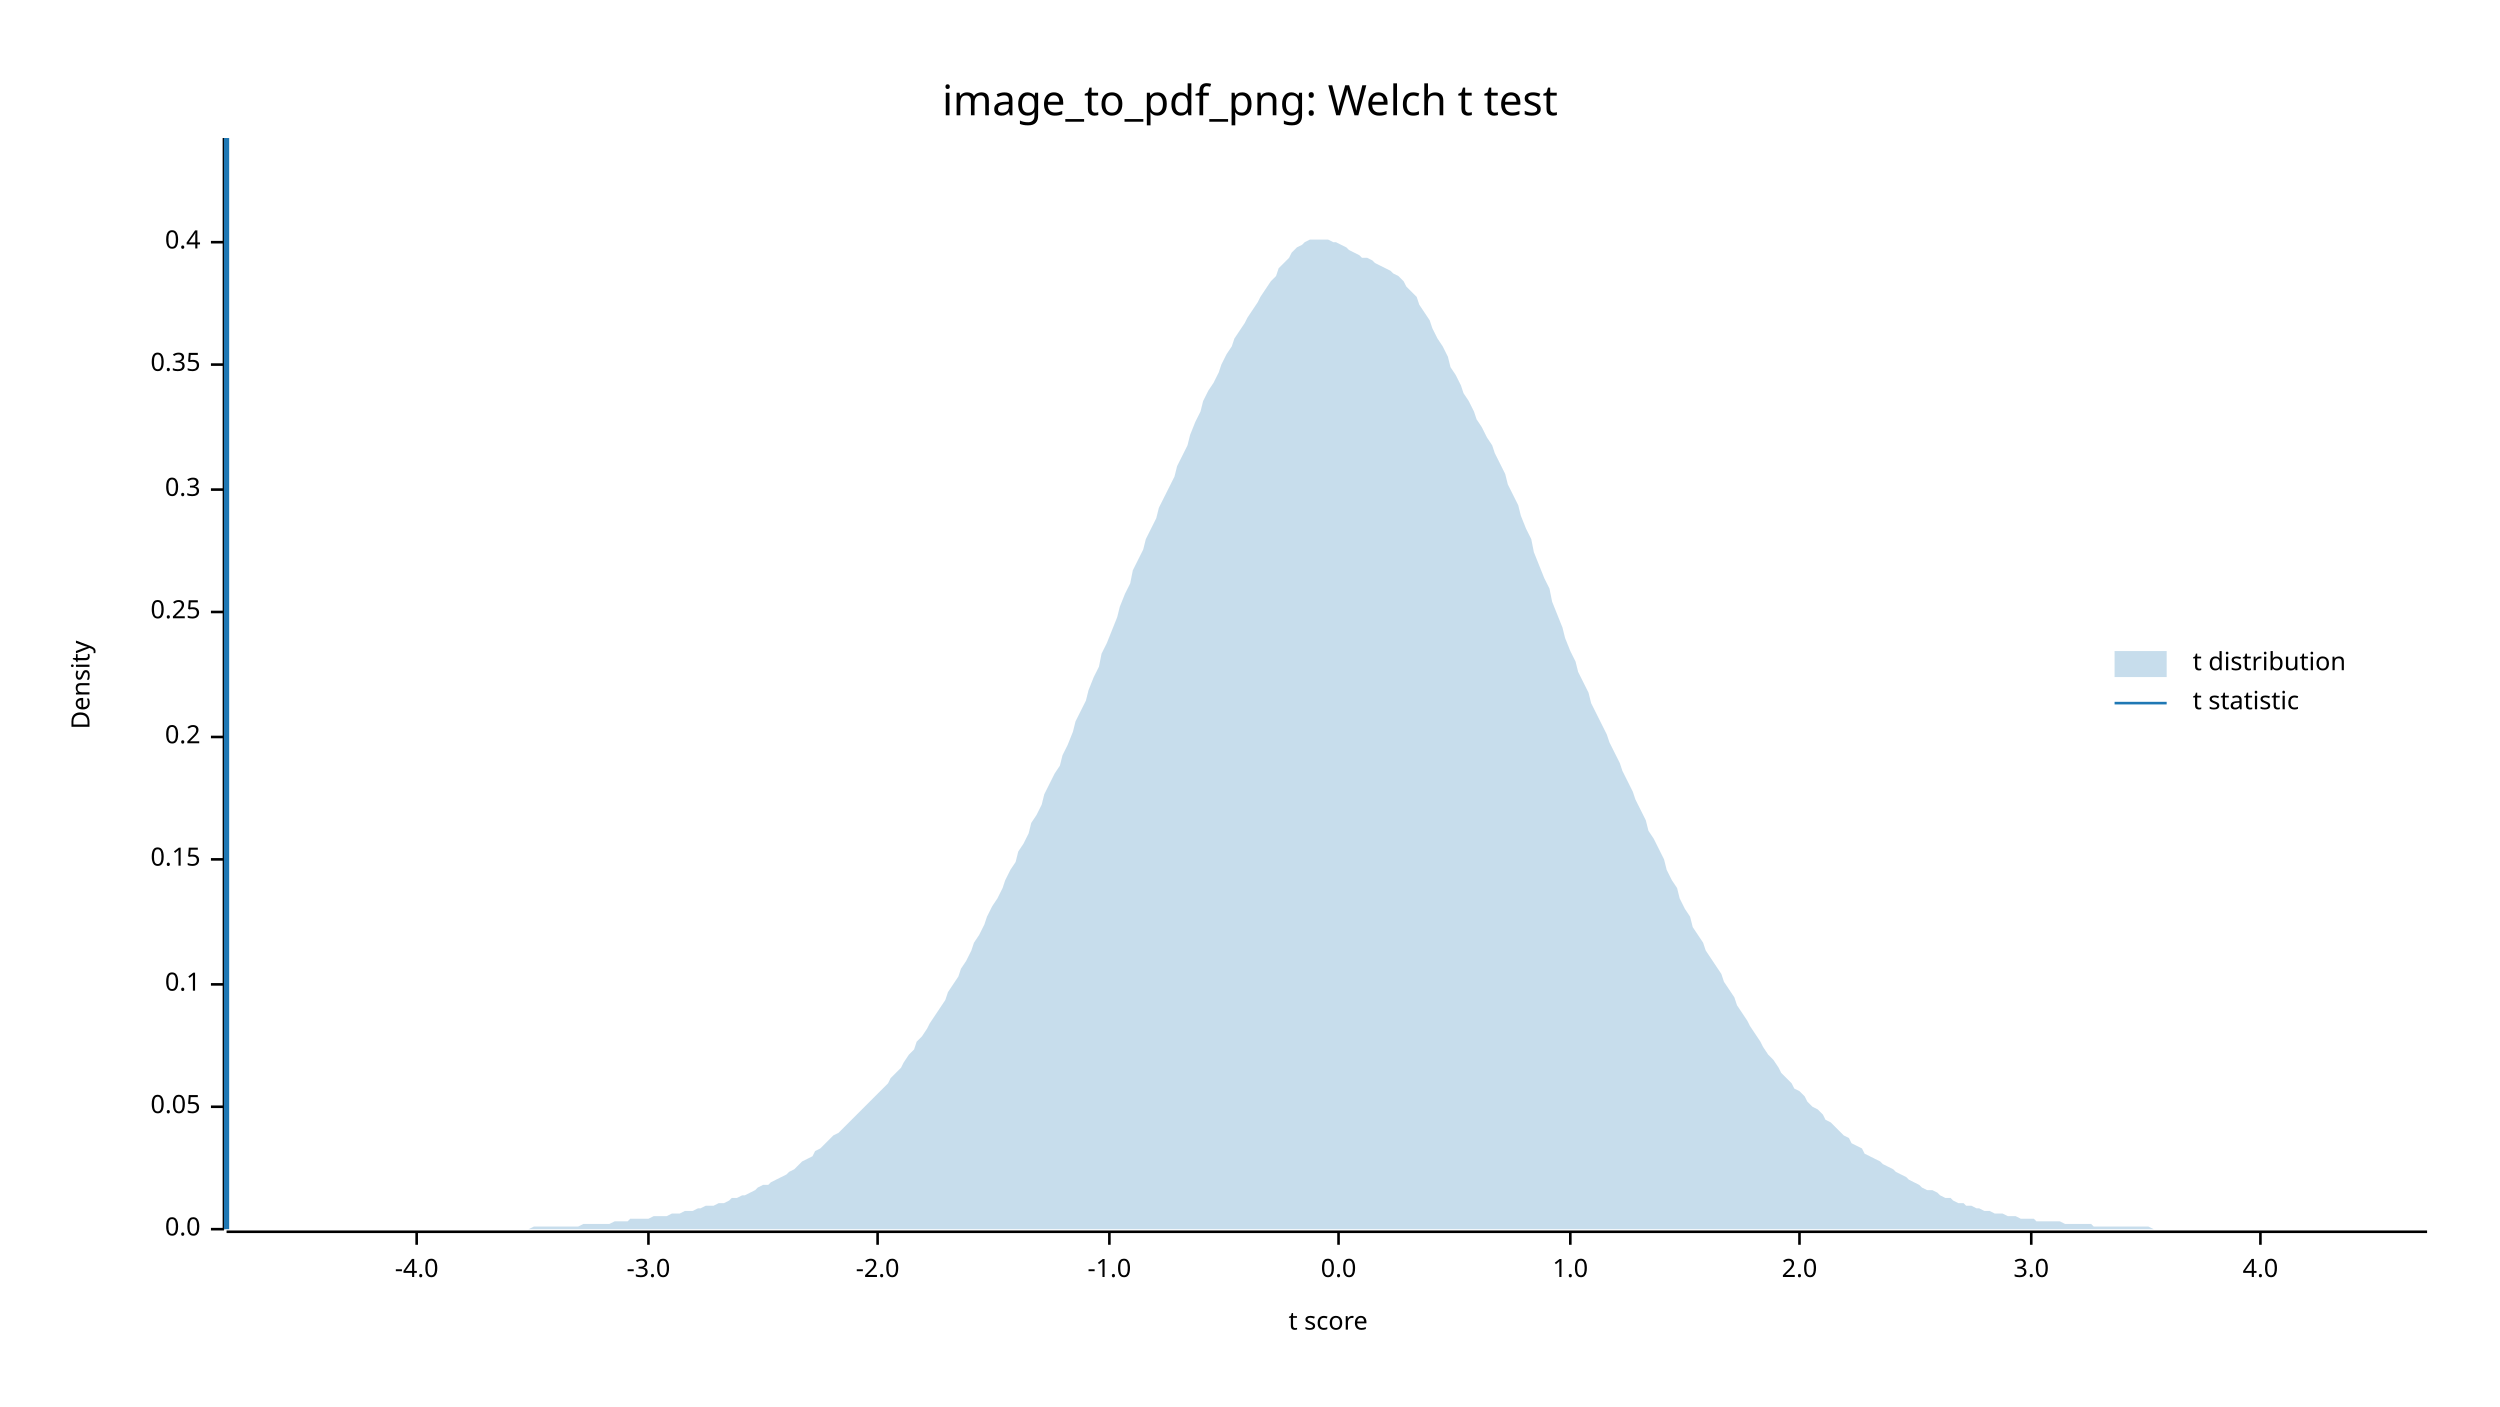
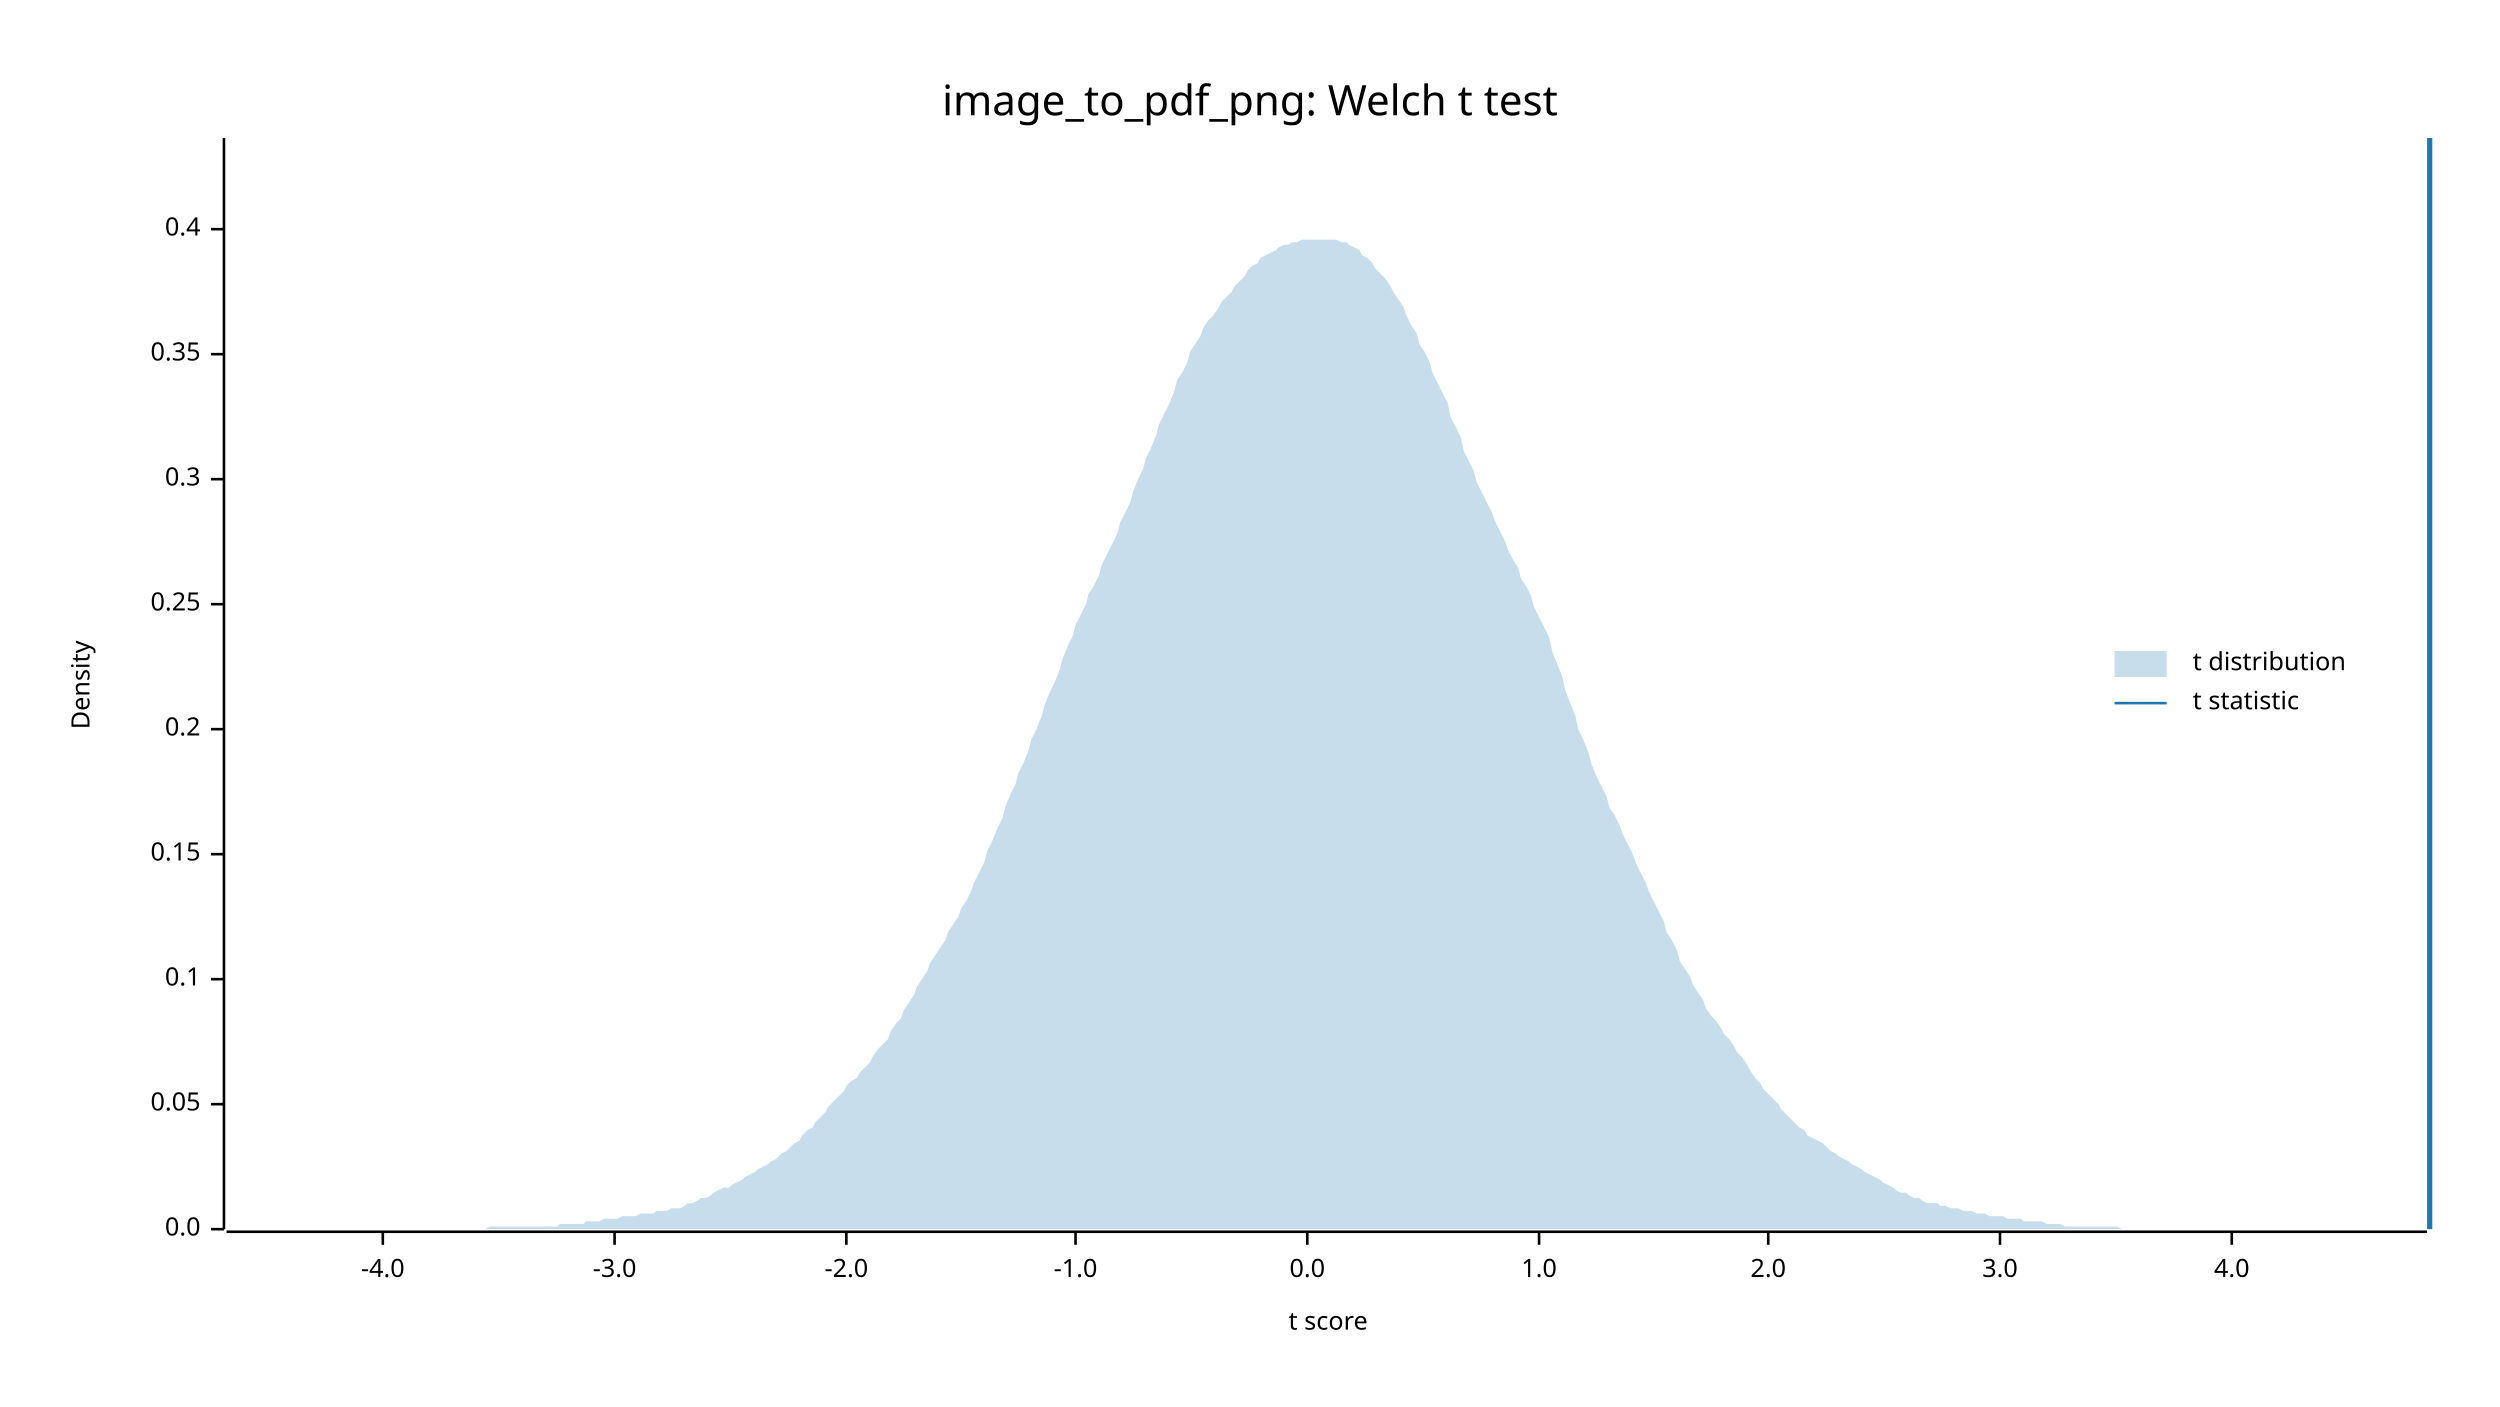
<svg xmlns="http://www.w3.org/2000/svg" width="960" height="540" viewBox="0 0 960 540">
  <text x="480" y="32" dy="0.76em" text-anchor="middle" font-family="sans-serif" font-size="16.129" opacity="1" fill="#000000">
image_to_pdf_png: Welch t test
</text>
  <text x="27" y="263" dy="0.76em" text-anchor="middle" font-family="sans-serif" font-size="9.677" opacity="1" fill="#000000" transform="rotate(270, 27, 263)">
Density
</text>
  <text x="510" y="513" dy="-0.5ex" text-anchor="middle" font-family="sans-serif" font-size="9.677" opacity="1" fill="#000000">
t score
</text>
  <polyline fill="none" opacity="1" stroke="#000000" stroke-width="1" points="86,53 86,472 " />
  <text x="77" y="472" dy="0.5ex" text-anchor="end" font-family="sans-serif" font-size="9.677" opacity="1" fill="#000000">
0.0
</text>
  <polyline fill="none" opacity="1" stroke="#000000" stroke-width="1" points="81,472 86,472 " />
-   <text x="77" y="425" dy="0.5ex" text-anchor="end" font-family="sans-serif" font-size="9.677" opacity="1" fill="#000000">
+   <text x="77" y="424" dy="0.5ex" text-anchor="end" font-family="sans-serif" font-size="9.677" opacity="1" fill="#000000">
0.05
</text>
-   <polyline fill="none" opacity="1" stroke="#000000" stroke-width="1" points="81,425 86,425 " />
-   <text x="77" y="378" dy="0.5ex" text-anchor="end" font-family="sans-serif" font-size="9.677" opacity="1" fill="#000000">
+   <polyline fill="none" opacity="1" stroke="#000000" stroke-width="1" points="81,424 86,424 " />
+   <text x="77" y="376" dy="0.5ex" text-anchor="end" font-family="sans-serif" font-size="9.677" opacity="1" fill="#000000">
0.1
</text>
-   <polyline fill="none" opacity="1" stroke="#000000" stroke-width="1" points="81,378 86,378 " />
-   <text x="77" y="330" dy="0.5ex" text-anchor="end" font-family="sans-serif" font-size="9.677" opacity="1" fill="#000000">
+   <polyline fill="none" opacity="1" stroke="#000000" stroke-width="1" points="81,376 86,376 " />
+   <text x="77" y="328" dy="0.5ex" text-anchor="end" font-family="sans-serif" font-size="9.677" opacity="1" fill="#000000">
0.15
</text>
-   <polyline fill="none" opacity="1" stroke="#000000" stroke-width="1" points="81,330 86,330 " />
-   <text x="77" y="283" dy="0.5ex" text-anchor="end" font-family="sans-serif" font-size="9.677" opacity="1" fill="#000000">
+   <polyline fill="none" opacity="1" stroke="#000000" stroke-width="1" points="81,328 86,328 " />
+   <text x="77" y="280" dy="0.5ex" text-anchor="end" font-family="sans-serif" font-size="9.677" opacity="1" fill="#000000">
0.2
</text>
-   <polyline fill="none" opacity="1" stroke="#000000" stroke-width="1" points="81,283 86,283 " />
-   <text x="77" y="235" dy="0.5ex" text-anchor="end" font-family="sans-serif" font-size="9.677" opacity="1" fill="#000000">
+   <polyline fill="none" opacity="1" stroke="#000000" stroke-width="1" points="81,280 86,280 " />
+   <text x="77" y="232" dy="0.5ex" text-anchor="end" font-family="sans-serif" font-size="9.677" opacity="1" fill="#000000">
0.25
</text>
-   <polyline fill="none" opacity="1" stroke="#000000" stroke-width="1" points="81,235 86,235 " />
-   <text x="77" y="188" dy="0.5ex" text-anchor="end" font-family="sans-serif" font-size="9.677" opacity="1" fill="#000000">
+   <polyline fill="none" opacity="1" stroke="#000000" stroke-width="1" points="81,232 86,232 " />
+   <text x="77" y="184" dy="0.5ex" text-anchor="end" font-family="sans-serif" font-size="9.677" opacity="1" fill="#000000">
0.3
</text>
-   <polyline fill="none" opacity="1" stroke="#000000" stroke-width="1" points="81,188 86,188 " />
-   <text x="77" y="140" dy="0.5ex" text-anchor="end" font-family="sans-serif" font-size="9.677" opacity="1" fill="#000000">
+   <polyline fill="none" opacity="1" stroke="#000000" stroke-width="1" points="81,184 86,184 " />
+   <text x="77" y="136" dy="0.5ex" text-anchor="end" font-family="sans-serif" font-size="9.677" opacity="1" fill="#000000">
0.35
</text>
-   <polyline fill="none" opacity="1" stroke="#000000" stroke-width="1" points="81,140 86,140 " />
-   <text x="77" y="93" dy="0.5ex" text-anchor="end" font-family="sans-serif" font-size="9.677" opacity="1" fill="#000000">
+   <polyline fill="none" opacity="1" stroke="#000000" stroke-width="1" points="81,136 86,136 " />
+   <text x="77" y="88" dy="0.5ex" text-anchor="end" font-family="sans-serif" font-size="9.677" opacity="1" fill="#000000">
0.4
</text>
-   <polyline fill="none" opacity="1" stroke="#000000" stroke-width="1" points="81,93 86,93 " />
+   <polyline fill="none" opacity="1" stroke="#000000" stroke-width="1" points="81,88 86,88 " />
  <polyline fill="none" opacity="1" stroke="#000000" stroke-width="1" points="87,473 932,473 " />
-   <text x="160" y="483" dy="0.76em" text-anchor="middle" font-family="sans-serif" font-size="9.677" opacity="1" fill="#000000">
+   <text x="147" y="483" dy="0.76em" text-anchor="middle" font-family="sans-serif" font-size="9.677" opacity="1" fill="#000000">
-4.0
</text>
-   <polyline fill="none" opacity="1" stroke="#000000" stroke-width="1" points="160,473 160,478 " />
-   <text x="249" y="483" dy="0.76em" text-anchor="middle" font-family="sans-serif" font-size="9.677" opacity="1" fill="#000000">
+   <polyline fill="none" opacity="1" stroke="#000000" stroke-width="1" points="147,473 147,478 " />
+   <text x="236" y="483" dy="0.76em" text-anchor="middle" font-family="sans-serif" font-size="9.677" opacity="1" fill="#000000">
-3.0
</text>
-   <polyline fill="none" opacity="1" stroke="#000000" stroke-width="1" points="249,473 249,478 " />
-   <text x="337" y="483" dy="0.76em" text-anchor="middle" font-family="sans-serif" font-size="9.677" opacity="1" fill="#000000">
+   <polyline fill="none" opacity="1" stroke="#000000" stroke-width="1" points="236,473 236,478 " />
+   <text x="325" y="483" dy="0.76em" text-anchor="middle" font-family="sans-serif" font-size="9.677" opacity="1" fill="#000000">
-2.0
</text>
-   <polyline fill="none" opacity="1" stroke="#000000" stroke-width="1" points="337,473 337,478 " />
-   <text x="426" y="483" dy="0.76em" text-anchor="middle" font-family="sans-serif" font-size="9.677" opacity="1" fill="#000000">
+   <polyline fill="none" opacity="1" stroke="#000000" stroke-width="1" points="325,473 325,478 " />
+   <text x="413" y="483" dy="0.76em" text-anchor="middle" font-family="sans-serif" font-size="9.677" opacity="1" fill="#000000">
-1.0
</text>
-   <polyline fill="none" opacity="1" stroke="#000000" stroke-width="1" points="426,473 426,478 " />
-   <text x="514" y="483" dy="0.76em" text-anchor="middle" font-family="sans-serif" font-size="9.677" opacity="1" fill="#000000">
+   <polyline fill="none" opacity="1" stroke="#000000" stroke-width="1" points="413,473 413,478 " />
+   <text x="502" y="483" dy="0.76em" text-anchor="middle" font-family="sans-serif" font-size="9.677" opacity="1" fill="#000000">
0.0
</text>
-   <polyline fill="none" opacity="1" stroke="#000000" stroke-width="1" points="514,473 514,478 " />
-   <text x="603" y="483" dy="0.76em" text-anchor="middle" font-family="sans-serif" font-size="9.677" opacity="1" fill="#000000">
+   <polyline fill="none" opacity="1" stroke="#000000" stroke-width="1" points="502,473 502,478 " />
+   <text x="591" y="483" dy="0.76em" text-anchor="middle" font-family="sans-serif" font-size="9.677" opacity="1" fill="#000000">
1.0
</text>
-   <polyline fill="none" opacity="1" stroke="#000000" stroke-width="1" points="603,473 603,478 " />
-   <text x="691" y="483" dy="0.76em" text-anchor="middle" font-family="sans-serif" font-size="9.677" opacity="1" fill="#000000">
+   <polyline fill="none" opacity="1" stroke="#000000" stroke-width="1" points="591,473 591,478 " />
+   <text x="679" y="483" dy="0.76em" text-anchor="middle" font-family="sans-serif" font-size="9.677" opacity="1" fill="#000000">
2.0
</text>
-   <polyline fill="none" opacity="1" stroke="#000000" stroke-width="1" points="691,473 691,478 " />
-   <text x="780" y="483" dy="0.76em" text-anchor="middle" font-family="sans-serif" font-size="9.677" opacity="1" fill="#000000">
+   <polyline fill="none" opacity="1" stroke="#000000" stroke-width="1" points="679,473 679,478 " />
+   <text x="768" y="483" dy="0.76em" text-anchor="middle" font-family="sans-serif" font-size="9.677" opacity="1" fill="#000000">
3.0
</text>
-   <polyline fill="none" opacity="1" stroke="#000000" stroke-width="1" points="780,473 780,478 " />
-   <text x="868" y="483" dy="0.76em" text-anchor="middle" font-family="sans-serif" font-size="9.677" opacity="1" fill="#000000">
+   <polyline fill="none" opacity="1" stroke="#000000" stroke-width="1" points="768,473 768,478 " />
+   <text x="857" y="483" dy="0.76em" text-anchor="middle" font-family="sans-serif" font-size="9.677" opacity="1" fill="#000000">
4.0
</text>
-   <polyline fill="none" opacity="1" stroke="#000000" stroke-width="1" points="868,473 868,478 " />
-   <polygon opacity="0.25" fill="#1F78B4" points="87,472 88,472 90,472 92,472 93,472 95,472 97,472 98,472 100,472 102,472 103,472 105,472 107,472 109,472 110,472 112,472 114,472 115,472 117,472 119,472 120,472 122,472 124,472 125,472 127,472 129,472 131,472 132,472 134,472 136,472 137,472 139,472 141,472 142,472 144,472 146,472 147,472 149,472 151,472 153,472 154,472 156,472 158,472 159,472 161,472 163,472 164,472 166,472 168,472 169,472 171,472 173,472 175,472 176,472 178,472 180,472 181,472 183,472 185,472 186,472 188,472 190,472 191,472 193,472 195,472 197,472 198,472 200,472 202,472 203,472 205,471 207,471 208,471 210,471 212,471 214,471 215,471 217,471 219,471 220,471 222,471 224,470 225,470 227,470 229,470 230,470 232,470 234,470 236,469 237,469 239,469 241,469 242,468 244,468 246,468 247,468 249,468 251,467 252,467 254,467 256,467 258,466 259,466 261,466 263,465 264,465 266,465 268,464 269,464 271,463 273,463 274,463 276,462 278,462 280,461 281,460 283,460 285,459 286,459 288,458 290,457 291,456 293,455 295,455 296,454 298,453 300,452 302,451 303,450 305,449 307,447 308,446 310,445 312,444 313,442 315,441 317,439 318,438 320,436 322,435 324,433 325,432 327,430 329,428 330,427 332,425 334,423 335,422 337,420 339,418 341,416 342,414 344,412 346,410 347,408 349,405 351,403 352,400 354,398 356,395 357,393 359,390 361,387 363,384 364,381 366,378 368,375 369,372 371,369 373,365 374,362 376,359 378,355 379,352 381,348 383,345 385,341 386,338 388,334 390,331 391,327 393,324 395,320 396,316 398,313 400,309 401,305 403,301 405,297 407,294 408,290 410,286 412,281 413,277 415,273 417,269 418,265 420,260 422,256 423,251 425,247 427,242 429,237 430,233 432,228 434,224 435,219 437,215 439,211 440,207 442,203 444,199 445,195 447,191 449,187 451,183 452,179 454,175 456,171 457,167 459,162 461,158 462,154 464,150 466,147 468,143 469,140 471,136 473,133 474,130 476,127 478,124 479,122 481,119 483,116 484,114 486,111 488,108 490,106 491,103 493,101 495,99 496,97 498,95 500,94 501,93 503,92 505,92 506,92 508,92 510,92 512,93 513,93 515,94 517,95 518,96 520,97 522,98 523,99 525,99 527,100 528,101 530,102 532,103 534,104 535,105 537,106 539,108 540,110 542,112 544,114 545,117 547,120 549,123 550,126 552,130 554,133 556,137 557,141 559,144 561,148 562,151 564,154 566,158 567,161 569,164 571,168 573,171 574,174 576,178 578,182 579,186 581,190 583,194 584,198 586,203 588,207 589,212 591,217 593,222 595,226 596,231 598,236 600,241 601,245 603,250 605,254 606,258 608,262 610,266 611,270 613,274 615,278 617,282 618,285 620,289 622,293 623,296 625,300 627,304 628,307 630,311 632,315 633,319 635,322 637,326 639,330 640,334 642,338 644,341 645,345 647,349 649,352 650,356 652,359 654,362 655,365 657,368 659,371 661,374 662,377 664,380 666,383 667,386 669,389 671,392 672,394 674,397 676,400 677,402 679,405 681,407 683,410 684,412 686,414 688,416 689,418 691,419 693,421 694,423 696,425 698,426 700,428 701,430 703,431 705,433 706,434 708,436 710,437 711,439 713,440 715,441 716,443 718,444 720,445 722,446 723,447 725,448 727,449 728,450 730,451 732,452 733,453 735,454 737,455 738,456 740,457 742,457 744,458 745,459 747,460 749,460 750,461 752,462 754,462 755,463 757,463 759,464 760,464 762,465 764,465 766,466 767,466 769,466 771,467 772,467 774,467 776,468 777,468 779,468 781,468 782,469 784,469 786,469 788,469 789,469 791,469 793,470 794,470 796,470 798,470 799,470 801,470 803,470 804,471 806,471 808,471 810,471 811,471 813,471 815,471 816,471 818,471 820,471 821,471 823,471 825,471 827,472 828,472 830,472 832,472 833,472 835,472 837,472 838,472 840,472 842,472 843,472 845,472 847,472 849,472 850,472 852,472 854,472 855,472 857,472 859,472 860,472 862,472 864,472 865,472 867,472 869,472 871,472 872,472 874,472 876,472 877,472 879,472 881,472 882,472 884,472 886,472 887,472 889,472 891,472 893,472 894,472 896,472 898,472 899,472 901,472 903,472 904,472 906,472 908,472 909,472 911,472 913,472 915,472 916,472 918,472 920,472 921,472 923,472 925,472 926,472 928,472 930,472 932,472 932,472 87,472 " />
-   <polyline fill="none" opacity="1" stroke="#1F78B4" stroke-width="2" points="87,472 87,53 " />
+   <polyline fill="none" opacity="1" stroke="#000000" stroke-width="1" points="857,473 857,478 " />
+   <polygon opacity="0.25" fill="#1F78B4" points="87,472 88,472 90,472 92,472 93,472 95,472 97,472 98,472 100,472 102,472 103,472 105,472 107,472 109,472 110,472 112,472 114,472 115,472 117,472 119,472 120,472 122,472 124,472 125,472 127,472 129,472 131,472 132,472 134,472 136,472 137,472 139,472 141,472 142,472 144,472 146,472 147,472 149,472 151,472 153,472 154,472 156,472 158,472 159,472 161,472 163,472 164,472 166,472 168,472 169,472 171,472 173,472 175,472 176,472 178,472 180,472 181,472 183,472 185,472 186,472 188,471 190,471 191,471 193,471 195,471 197,471 198,471 200,471 202,471 203,471 205,471 207,471 208,471 210,471 212,471 214,471 215,470 217,470 219,470 220,470 222,470 224,470 225,469 227,469 229,469 230,469 232,468 234,468 236,468 237,468 239,467 241,467 242,467 244,467 246,466 247,466 249,466 251,466 252,465 254,465 256,465 258,464 259,464 261,464 263,463 264,462 266,462 268,461 269,460 271,460 273,459 274,458 276,457 278,456 280,456 281,455 283,454 285,453 286,452 288,451 290,450 291,449 293,448 295,447 296,446 298,445 300,443 302,442 303,441 305,439 307,438 308,436 310,434 312,433 313,431 315,429 317,427 318,425 320,423 322,421 324,419 325,417 327,415 329,414 330,412 332,410 334,408 335,406 337,403 339,401 341,399 342,396 344,393 346,391 347,388 349,385 351,382 352,379 354,376 356,373 357,370 359,367 361,364 363,361 364,358 366,355 368,352 369,349 371,346 373,342 374,339 376,335 378,331 379,327 381,323 383,318 385,314 386,310 388,305 390,301 391,297 393,293 395,288 396,284 398,280 400,275 401,271 403,266 405,262 407,257 408,253 410,248 412,244 413,240 415,236 417,232 418,228 420,225 422,221 423,217 425,213 427,209 429,205 430,201 432,197 434,193 435,189 437,184 439,180 440,176 442,172 444,167 445,163 447,159 449,155 451,150 452,146 454,143 456,139 457,135 459,132 461,129 462,126 464,123 466,121 468,118 469,116 471,114 473,112 474,110 476,108 478,106 479,104 481,102 483,101 484,99 486,98 488,97 490,96 491,95 493,94 495,94 496,93 498,93 500,92 501,92 503,92 505,92 506,92 508,92 510,92 512,92 513,92 515,93 517,93 518,94 520,95 522,96 523,98 525,99 527,101 528,103 530,105 532,107 534,110 535,112 537,115 539,118 540,121 542,125 544,128 545,132 547,135 549,139 550,143 552,147 554,151 556,155 557,160 559,164 561,168 562,173 564,177 566,181 567,185 569,189 571,193 573,197 574,200 576,204 578,208 579,211 581,215 583,218 584,222 586,225 588,229 589,233 591,237 593,241 595,245 596,250 598,255 600,260 601,265 603,270 605,275 606,280 608,284 610,289 611,293 613,298 615,302 617,306 618,310 620,313 622,317 623,320 625,324 627,328 628,331 630,335 632,339 633,342 635,346 637,350 639,354 640,358 642,361 644,365 645,369 647,372 649,375 650,378 652,381 654,384 655,387 657,390 659,392 661,395 662,397 664,399 666,402 667,404 669,406 671,409 672,411 674,414 676,416 677,418 679,420 681,422 683,424 684,426 686,428 688,430 689,431 691,433 693,434 694,436 696,437 698,438 700,439 701,440 703,442 705,443 706,444 708,445 710,446 711,447 713,448 715,449 716,450 718,451 720,452 722,453 723,454 725,455 727,456 728,457 730,458 732,458 733,459 735,460 737,460 738,461 740,462 742,462 744,462 745,463 747,463 749,464 750,464 752,464 754,465 755,465 757,465 759,466 760,466 762,466 764,467 766,467 767,467 769,467 771,468 772,468 774,468 776,468 777,469 779,469 781,469 782,469 784,469 786,470 788,470 789,470 791,470 793,471 794,471 796,471 798,471 799,471 801,471 803,471 804,471 806,471 808,471 810,471 811,471 813,471 815,472 816,472 818,472 820,472 821,472 823,472 825,472 827,472 828,472 830,472 832,472 833,472 835,472 837,472 838,472 840,472 842,472 843,472 845,472 847,472 849,472 850,472 852,472 854,472 855,472 857,472 859,472 860,472 862,472 864,472 865,472 867,472 869,472 871,472 872,472 874,472 876,472 877,472 879,472 881,472 882,472 884,472 886,472 887,472 889,472 891,472 893,472 894,472 896,472 898,472 899,472 901,472 903,472 904,472 906,472 908,472 909,472 911,472 913,472 915,472 916,472 918,472 920,472 921,472 923,472 925,472 926,472 928,472 930,472 932,472 932,472 87,472 " />
+   <polyline fill="none" opacity="1" stroke="#1F78B4" stroke-width="2" points="933,472 933,53 " />
  <text x="842" y="250" dy="0.76em" text-anchor="start" font-family="sans-serif" font-size="9.677" opacity="1" fill="#000000">
t distribution
</text>
  <text x="842" y="265" dy="0.76em" text-anchor="start" font-family="sans-serif" font-size="9.677" opacity="1" fill="#000000">
t statistic
</text>
  <rect x="812" y="250" width="20" height="10" opacity="0.25" fill="#1F78B4" stroke="none" />
  <polyline fill="none" opacity="1" stroke="#1F78B4" stroke-width="1" points="812,270 832,270 " />
</svg>
